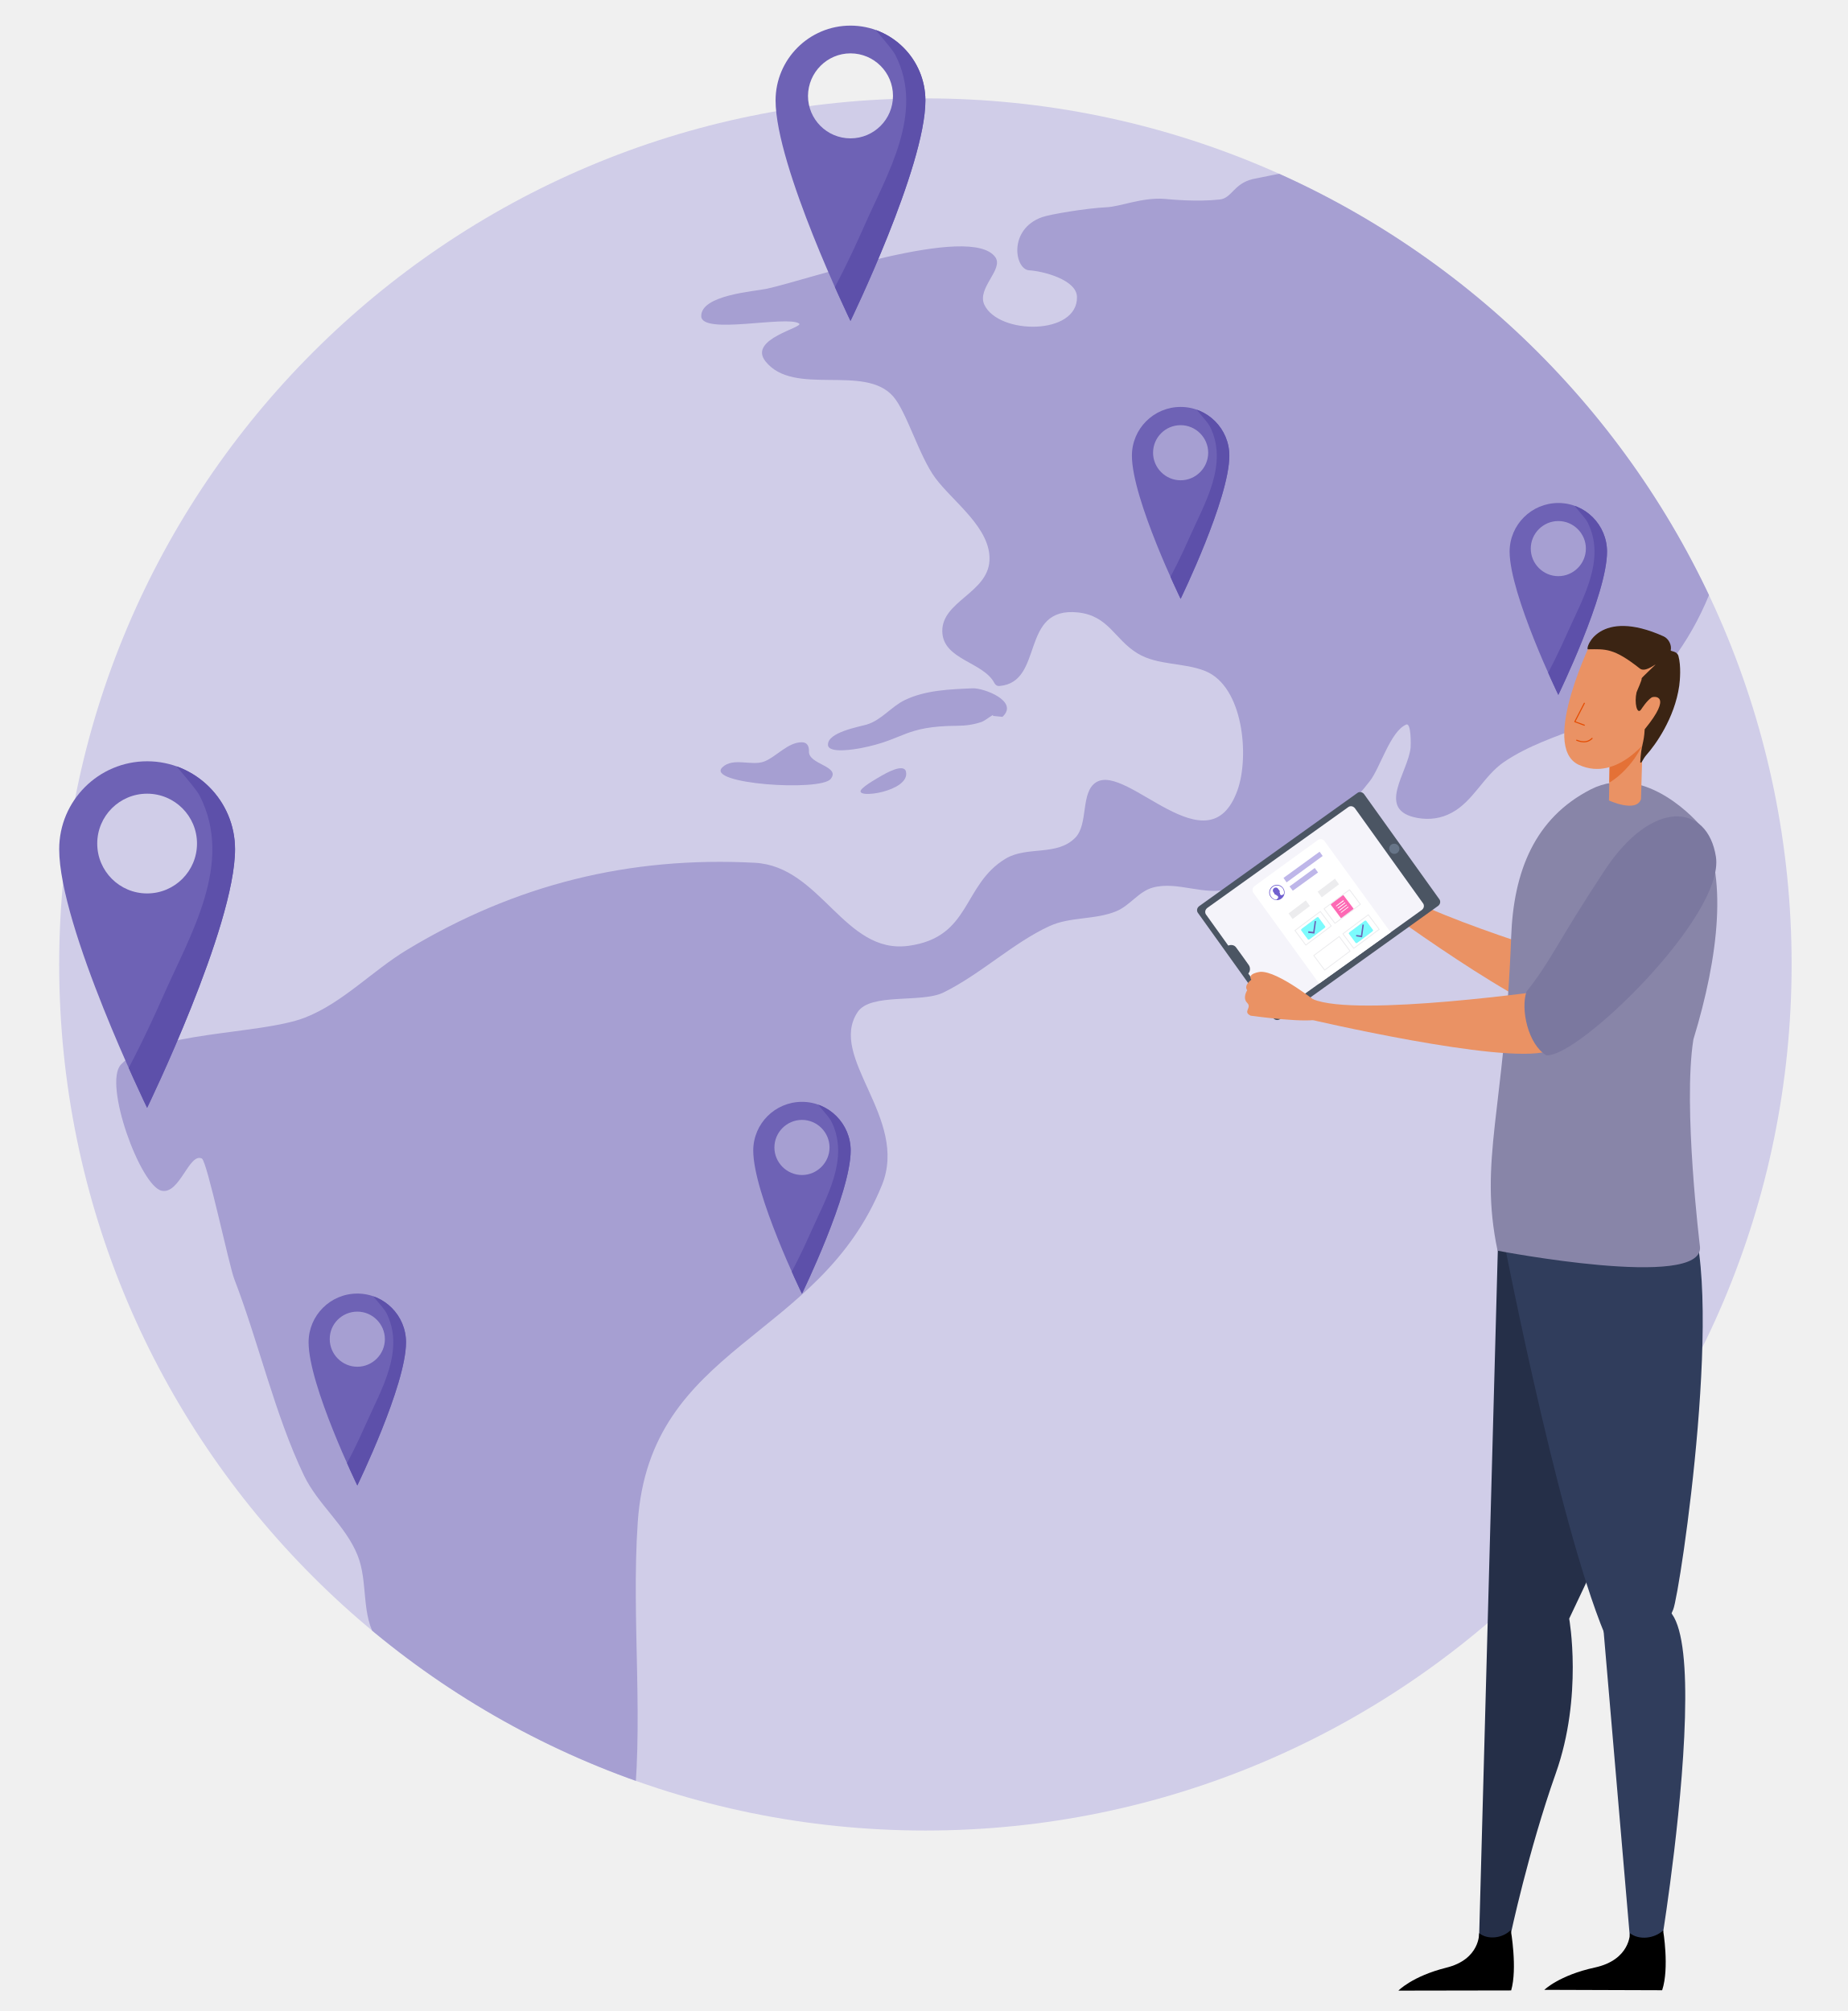
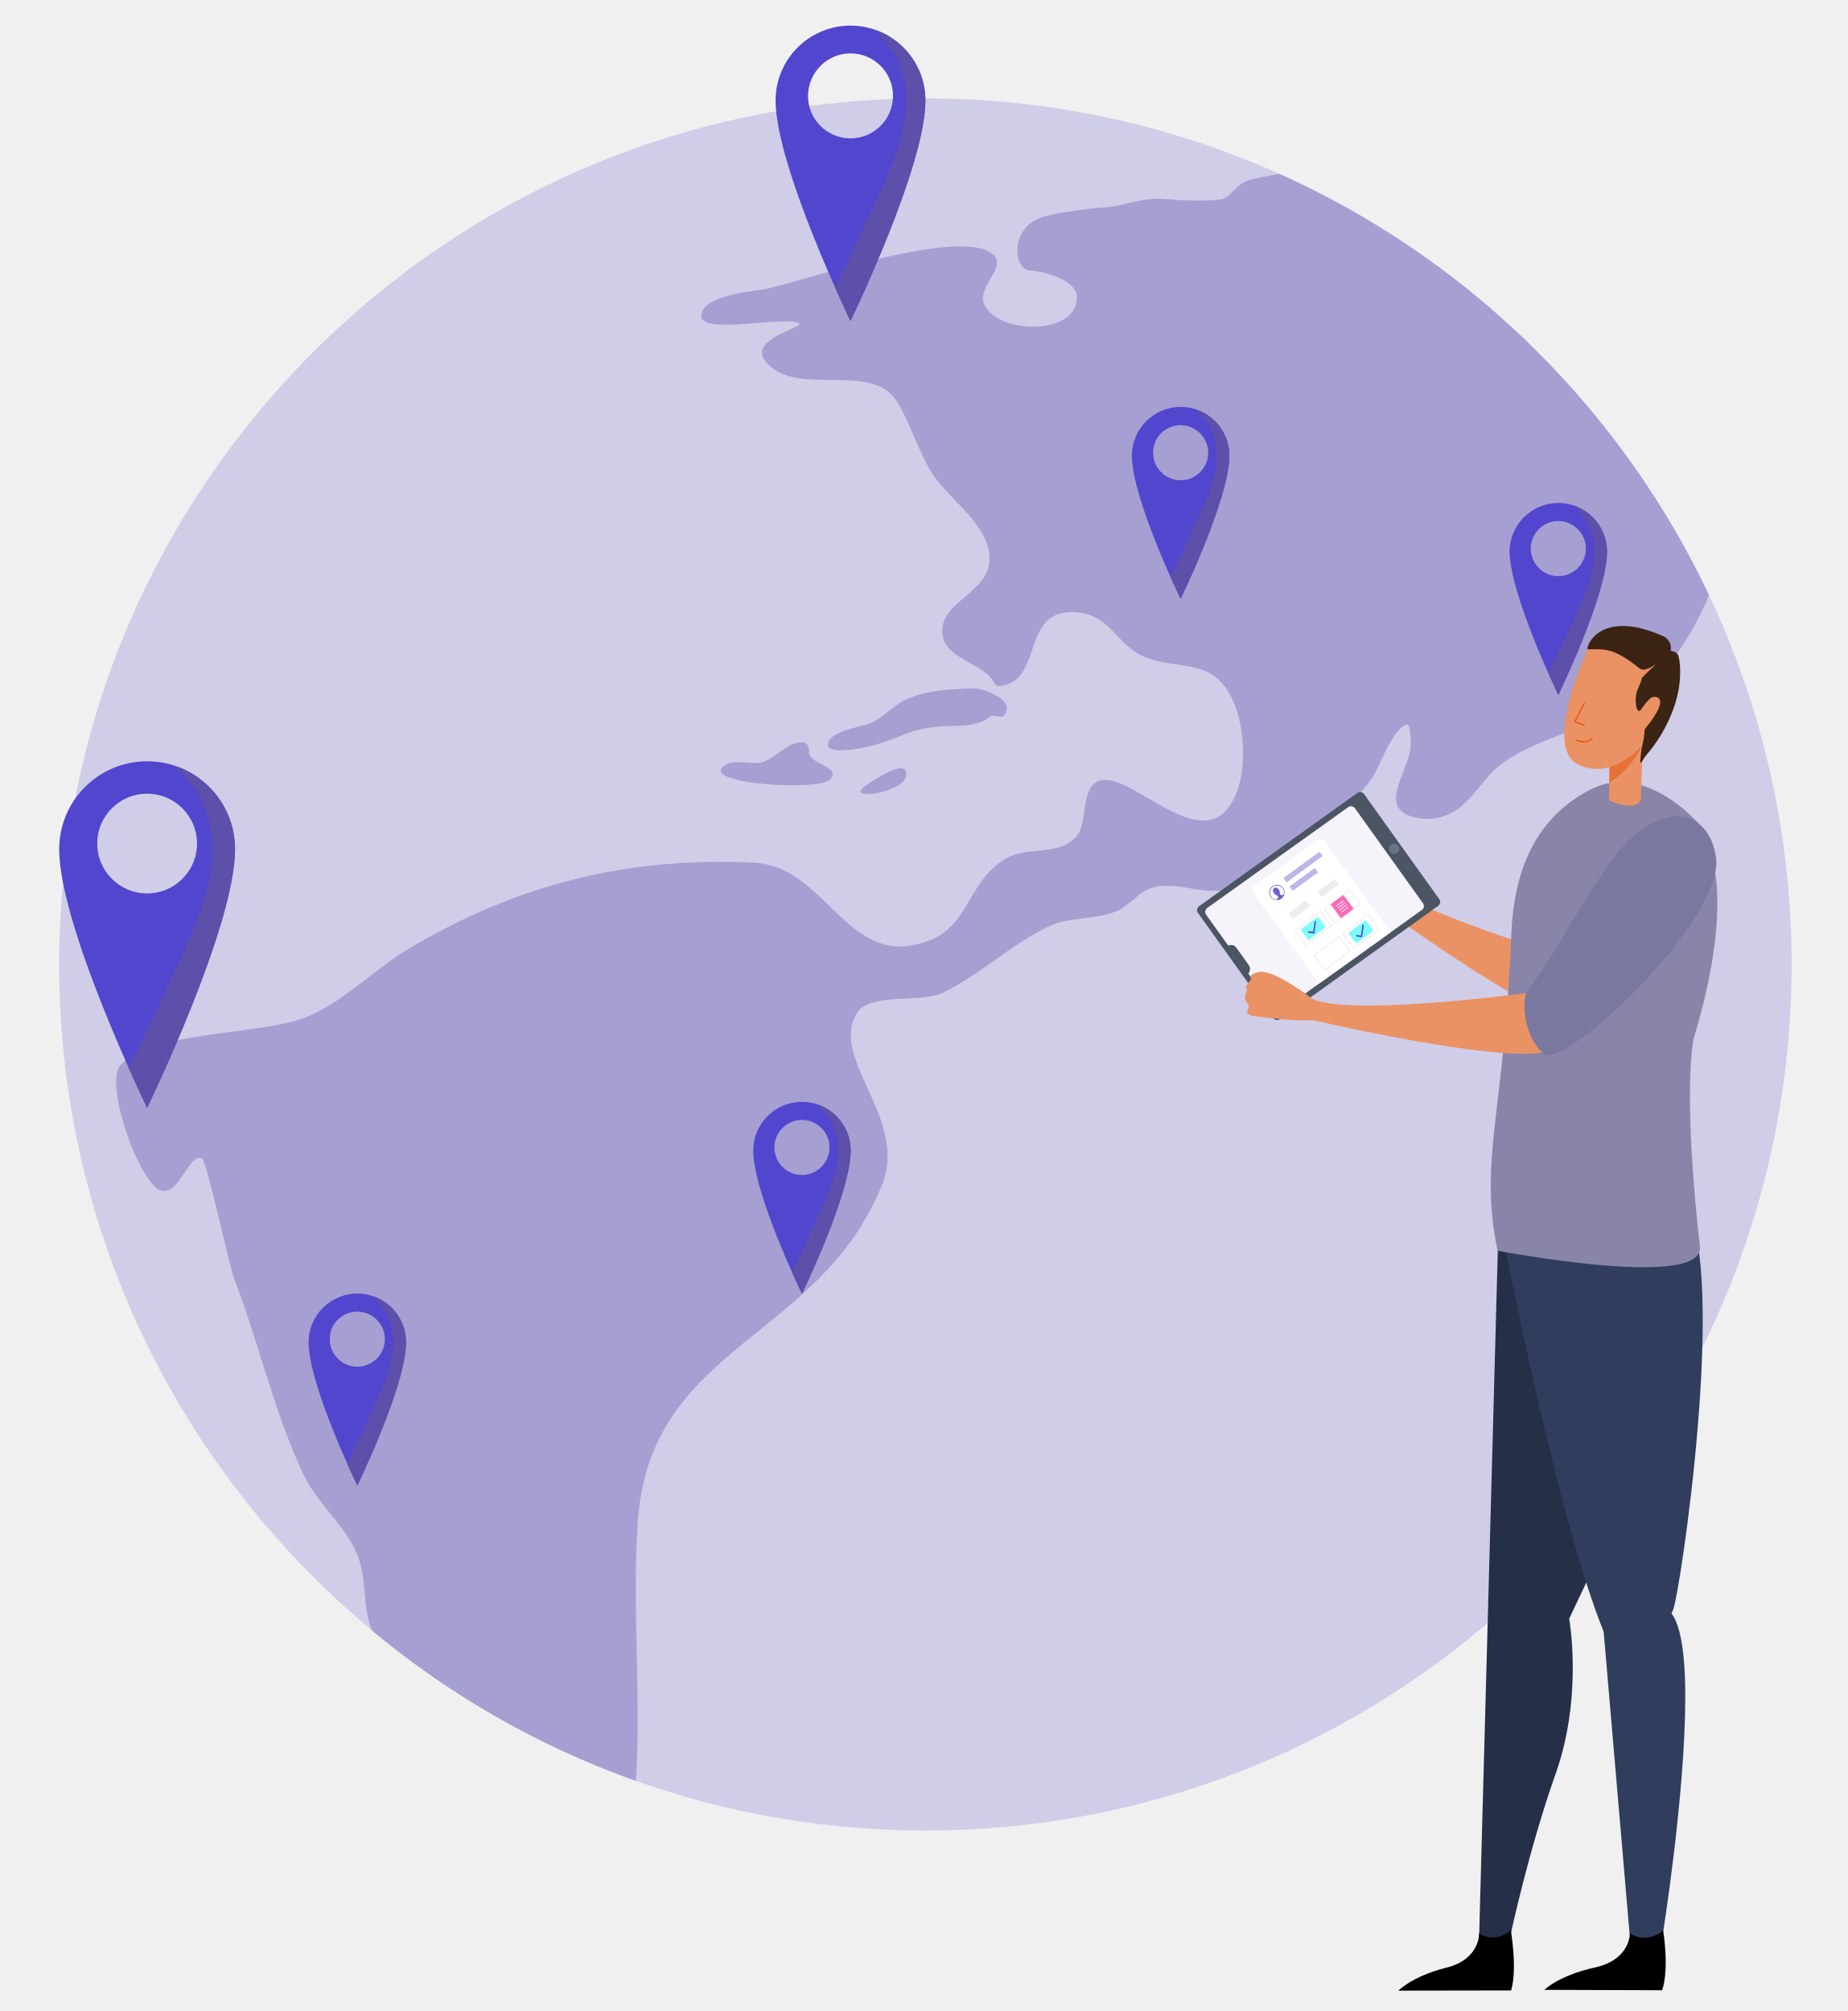
<svg xmlns="http://www.w3.org/2000/svg" xmlns:xlink="http://www.w3.org/1999/xlink" version="1.1" id="Layer_1" x="0px" y="0px" viewBox="0 0 951.9 1036.3" style="enable-background:new 0 0 951.9 1036.3;" xml:space="preserve">
  <style type="text/css">
	.st0{fill-rule:evenodd;clip-rule:evenodd;fill:#D0CDE8;}
	
		.st1{clip-path:url(#SVGID_00000163064155285624601660000011270464687863165335_);fill-rule:evenodd;clip-rule:evenodd;fill:#A69FD2;}
- 	.st2{fill-rule:evenodd;clip-rule:evenodd;fill:#6E62B5;}
+ 	.st2{fill-rule:evenodd;clip-rule:evenodd;fill:#5246ce;}
	
		.st3{clip-path:url(#SVGID_00000098909714810242741790000008496718047867235728_);fill-rule:evenodd;clip-rule:evenodd;fill:#5D50AA;}
	
		.st4{clip-path:url(#SVGID_00000101082950910296020050000009145586637041635991_);fill-rule:evenodd;clip-rule:evenodd;fill:#5D50AA;}
	
		.st5{clip-path:url(#SVGID_00000115509016904865164830000011487366291205169575_);fill-rule:evenodd;clip-rule:evenodd;fill:#5D50AA;}
	
		.st6{clip-path:url(#SVGID_00000044872196364828745320000011952563454883649983_);fill-rule:evenodd;clip-rule:evenodd;fill:#5D50AA;}
	
		.st7{clip-path:url(#SVGID_00000052789980290279914160000002644869137695877560_);fill-rule:evenodd;clip-rule:evenodd;fill:#5D50AA;}
	
		.st8{clip-path:url(#SVGID_00000046339783004284555730000007967820974152673186_);fill-rule:evenodd;clip-rule:evenodd;fill:#5D50AA;}
	.st9{fill-rule:evenodd;clip-rule:evenodd;fill:#EA9264;}
	.st10{fill-rule:evenodd;clip-rule:evenodd;fill:#6F6B96;}
	.st11{fill-rule:evenodd;clip-rule:evenodd;fill:#4B5563;}
	.st12{fill-rule:evenodd;clip-rule:evenodd;fill:#F5F4FA;}
	
		.st13{clip-path:url(#SVGID_00000062159562284617589230000014698702731842735000_);fill-rule:evenodd;clip-rule:evenodd;fill:#FFFFFF;}
	
		.st14{clip-path:url(#SVGID_00000062159562284617589230000014698702731842735000_);fill-rule:evenodd;clip-rule:evenodd;fill:#ECECEE;}
	
		.st15{clip-path:url(#SVGID_00000062159562284617589230000014698702731842735000_);fill:none;stroke:#ECECEE;stroke-width:0.46;stroke-linecap:round;stroke-linejoin:round;stroke-miterlimit:10;}
	
		.st16{clip-path:url(#SVGID_00000062159562284617589230000014698702731842735000_);fill-rule:evenodd;clip-rule:evenodd;fill:#7CFBFD;}
	
		.st17{clip-path:url(#SVGID_00000062159562284617589230000014698702731842735000_);fill-rule:evenodd;clip-rule:evenodd;fill:#FD69B4;}
	
- 		.st18{clip-path:url(#SVGID_00000062159562284617589230000014698702731842735000_);fill-rule:evenodd;clip-rule:evenodd;fill:#6E62B5;}
+ 		.st18{clip-path:url(#SVGID_00000062159562284617589230000014698702731842735000_);fill-rule:evenodd;clip-rule:evenodd;fill:#5246ce;}
	
		.st19{clip-path:url(#SVGID_00000062159562284617589230000014698702731842735000_);fill-rule:evenodd;clip-rule:evenodd;fill:#705FCF;}
	
		.st20{clip-path:url(#SVGID_00000062159562284617589230000014698702731842735000_);fill-rule:evenodd;clip-rule:evenodd;fill:#BEB6E9;}
	.st21{fill-rule:evenodd;clip-rule:evenodd;fill:#677588;}
	.st22{fill-rule:evenodd;clip-rule:evenodd;fill:#252F48;}
	.st23{fill-rule:evenodd;clip-rule:evenodd;fill:#303D5C;}
	.st24{fill-rule:evenodd;clip-rule:evenodd;}
	.st25{fill-rule:evenodd;clip-rule:evenodd;fill:#8885A8;}
	
		.st26{clip-path:url(#SVGID_00000126325282100012718030000009458442969889330317_);fill-rule:evenodd;clip-rule:evenodd;fill:#E47136;}
	
		.st27{clip-path:url(#SVGID_00000142136670921925631880000016469109102357687959_);fill:none;stroke:#E54C02;stroke-width:0.552;stroke-linecap:round;stroke-linejoin:round;stroke-miterlimit:10;}
	.st28{fill-rule:evenodd;clip-rule:evenodd;fill:#3B2413;}
	.st29{fill-rule:evenodd;clip-rule:evenodd;fill:#7B789F;}
</style>
  <g>
    <path class="st0" d="M476.8,50.7c-246.3,0-446.3,200-446.3,446.3s200,446.3,446.3,446.3s446.3-200,446.3-446.3   S723.1,50.7,476.8,50.7L476.8,50.7z" />
    <g>
      <defs>
        <path id="SVGID_1_" d="M476.8,50.7c-246.3,0-446.3,200-446.3,446.3s200,446.3,446.3,446.3s446.3-200,446.3-446.3     S723.1,50.7,476.8,50.7L476.8,50.7z" />
      </defs>
      <clipPath id="SVGID_00000106137828330119744810000013063955362882537896_">
        <use xlink:href="#SVGID_1_" style="overflow:visible;" />
      </clipPath>
      <path style="clip-path:url(#SVGID_00000106137828330119744810000013063955362882537896_);fill-rule:evenodd;clip-rule:evenodd;fill:#A69FD2;" d="    M628.5,102.8c-11.8,1.3-25.1,0-28.4-0.3c-11.7-0.9-22.8,4-30,4.3c-10.4,0.5-28.9,3.6-33.2,5.1c-17.6,6.3-14.1,27-6.6,27.4    c7,0.4,24.4,4.8,24.6,13.7c0.4,19.9-40.3,19.6-47.7,4.1c-4.1-8.6,10.1-18.3,5.6-24.6c-12.6-17.5-96.2,11.6-117.7,16.3    c-6.6,1.4-33.9,3.2-33.8,14.1c0.1,9.9,43.9-0.5,50.4,3.8c2.9,2-26.5,7.9-17.3,19.5c14.6,18.4,51.2,1.1,65.9,18.2    c6.9,8,13.3,30.7,21.6,41.9c9,12.2,28.9,25.9,27.9,42.7c-1,16.6-24.6,20.9-24.3,36.4c0.3,14.6,21,15.6,26.8,26.5    c0.5,0.9,1.1,1.5,2.1,1.6c0.2,0,0.4,0,0.6,0c23.3-2,10.1-41.1,40.4-37.9c15.9,1.7,18.8,13.9,30.7,21.1c10.4,6.3,23.7,4.6,34.9,9.1    c19.7,8,22.8,44.1,16.6,61.4c-14.9,41.5-56.8-14-72.8-4.1c-8.2,5.1-3.9,21.4-10.7,28.5c-9.5,9.8-24.9,4.2-36,10.9    c-22.4,13.5-17.6,40.5-50,44.9c-33.1,4.5-45.1-41-79.2-42.8c-64.8-3.4-123.4,11.2-179.1,44.8c-17.8,10.7-33.2,27.4-52.7,35    c-23.3,9-78.8,6.9-94.8,24.2c-9.2,9.9,10.1,62.7,21,65c9.3,2,14.1-19.7,20.7-16.6c2.7,1.3,14,55.1,16.7,62.1    c12.6,32.7,20.9,69.9,35.9,101.2c7.2,15,21.4,25.7,27.6,41.1c5.7,14,1.5,31,10.2,43.8c15.7,23,63.7,38.3,81.6,62.4    c5.6,7.5-1.5,17.6,0.5,25.9c1.8,7.8,13.1,9.4,15.8,17.7c1.8,5.5-2.2,21.7,4.2,24.3c14.7,6,27.8-26.8,29.1-36.3    c6.6-50.2-0.5-104,3-154.9c6.3-91.5,93.3-93.3,125.8-173.6c14-34.5-28.1-65.8-12.5-89.2c6.7-10,32.8-4.5,44.1-10    c19.2-9.4,36.2-25.8,54.8-34.3c10.7-4.9,23.6-3.1,34.5-7.7c6.9-2.9,11.4-10.1,18.6-12.1c13-3.6,26.5,4.6,40.4,0.5    c24.5-7.2,55.9-35.2,71.5-55.4c5.3-6.8,10.6-25.7,18.7-29.1c2.7-1.2,2.4,10.8,2.3,11.8c-1.3,13-18.2,32.3,3.5,36.3    c6.2,1.1,12.2,0.3,17.7-2.7c11.1-5.9,16.5-19.1,27-26.2c24.9-16.8,54.9-17.6,76.8-40.8c71.8-76.2,48.6-228-48.4-272.7    c-24.5-11.3-111.2,3.5-158,13.2C635.6,94.7,634.7,102.1,628.5,102.8L628.5,102.8z" />
      <path style="clip-path:url(#SVGID_00000106137828330119744810000013063955362882537896_);fill-rule:evenodd;clip-rule:evenodd;fill:#A69FD2;" d="    M511.5,368.9c1.3-1.8-3.7,2.4-5.7,3.1c-4,1.4-8.3,2-12.5,2c-27.9,0.2-26.9,7.1-49.7,11.5c-2.6,0.5-16.9,3.1-17-1.7    c-0.2-6.4,15.7-9.2,19.9-10.4c7.7-2.3,12.7-9.3,19.8-12.7c10.7-5.1,23.2-5.5,34.8-6c5.5-0.3,24.2,6.6,15.4,14.7" />
      <path style="clip-path:url(#SVGID_00000106137828330119744810000013063955362882537896_);fill-rule:evenodd;clip-rule:evenodd;fill:#A69FD2;" d="    M372.2,395.4c-9,8.6,50.5,12.6,55.8,6c5.3-6.6-11.4-7.4-11.2-14.1c0.1-2.5-0.7-4.8-3.7-4.8c-7.2,0-13,7.4-19.3,9.9    C387.3,394.9,377.7,390.1,372.2,395.4L372.2,395.4z" />
      <path style="clip-path:url(#SVGID_00000106137828330119744810000013063955362882537896_);fill-rule:evenodd;clip-rule:evenodd;fill:#A69FD2;" d="    M443.7,407c1.8-2.4,8.9-6.3,10.4-7.2c1.9-1.1,11.7-6.8,12.7-2.1C469,407.9,440,412,443.7,407" />
    </g>
    <path class="st2" d="M75.8,570.9c0,0,45.3-93.3,45.3-133.3c0-25-20.3-45.3-45.3-45.3s-45.3,20.3-45.3,45.3   C30.5,477.5,75.8,570.9,75.8,570.9L75.8,570.9z M75.8,409c14.2,0,25.7,11.5,25.7,25.7c0,14.2-11.5,25.7-25.7,25.7   c-14.2,0-25.7-11.5-25.7-25.7C50.1,420.5,61.6,409,75.8,409L75.8,409z" />
    <g>
      <defs>
        <path id="SVGID_00000166662942007183681200000014697694354315984033_" d="M75.8,570.9c0,0,45.3-93.3,45.3-133.3     c0-25-20.3-45.3-45.3-45.3s-45.3,20.3-45.3,45.3C30.5,477.5,75.8,570.9,75.8,570.9L75.8,570.9z M75.8,409     c14.2,0,25.7,11.5,25.7,25.7c0,14.2-11.5,25.7-25.7,25.7c-14.2,0-25.7-11.5-25.7-25.7C50.1,420.5,61.6,409,75.8,409L75.8,409z" />
      </defs>
      <clipPath id="SVGID_00000143602610889584562040000006476403581662177973_">
        <use xlink:href="#SVGID_00000166662942007183681200000014697694354315984033_" style="overflow:visible;" />
      </clipPath>
      <path style="clip-path:url(#SVGID_00000143602610889584562040000006476403581662177973_);fill-rule:evenodd;clip-rule:evenodd;fill:#5D50AA;" d="    M84.6,386c0.6,3.2,15.6,18.9,18.2,23.9c18,35-4.9,71.9-19,104c-7.4,16.8-15.5,33.3-24.5,49.4c-1.4,2.5-17.6,26.1-11.6,26.2    c15.2,0.4,31.5-11.4,39.9-22.9c35-47.2,76.1-223.8-35.3-198.1" />
    </g>
    <path class="st2" d="M802.9,358.1c0,0,25.1-51.6,25.1-73.8c0-13.8-11.2-25.1-25.1-25.1c-13.8,0-25.1,11.2-25.1,25.1   C777.9,306.4,802.9,358.1,802.9,358.1L802.9,358.1z M802.9,268.5c7.8,0,14.2,6.4,14.2,14.2c0,7.8-6.4,14.2-14.2,14.2   c-7.8,0-14.2-6.4-14.2-14.2C788.7,274.9,795.1,268.5,802.9,268.5L802.9,268.5z" />
    <g>
      <defs>
        <path id="SVGID_00000121995953728891284390000013307355432034918074_" d="M802.9,358.1c0,0,25.1-51.6,25.1-73.8     c0-13.8-11.2-25.1-25.1-25.1c-13.8,0-25.1,11.2-25.1,25.1C777.9,306.4,802.9,358.1,802.9,358.1L802.9,358.1z M802.9,268.5     c7.8,0,14.2,6.4,14.2,14.2c0,7.8-6.4,14.2-14.2,14.2c-7.8,0-14.2-6.4-14.2-14.2C788.7,274.9,795.1,268.5,802.9,268.5L802.9,268.5     z" />
      </defs>
      <clipPath id="SVGID_00000037653023789615836970000010378913906321879455_">
        <use xlink:href="#SVGID_00000121995953728891284390000013307355432034918074_" style="overflow:visible;" />
      </clipPath>
      <path style="clip-path:url(#SVGID_00000037653023789615836970000010378913906321879455_);fill-rule:evenodd;clip-rule:evenodd;fill:#5D50AA;" d="    M807.8,255.8c0.3,1.8,8.6,10.4,10.1,13.2c9.9,19.4-2.7,39.8-10.5,57.5c-4.1,9.3-8.6,18.4-13.6,27.3c-0.8,1.4-9.7,14.4-6.4,14.5    c8.4,0.2,17.4-6.3,22.1-12.7c19.3-26.1,42.1-123.8-19.5-109.6" />
    </g>
    <path class="st2" d="M438.2,165.4c0,0,38.6-79.5,38.6-113.6c0-21.3-17.3-38.6-38.6-38.6c-21.3,0-38.6,17.3-38.6,38.6   C399.7,85.8,438.2,165.4,438.2,165.4L438.2,165.4z M438.2,27.5c12.1,0,21.9,9.8,21.9,21.9c0,12.1-9.8,21.9-21.9,21.9   c-12.1,0-21.9-9.8-21.9-21.9C416.4,37.3,426.2,27.5,438.2,27.5L438.2,27.5z" />
    <g>
      <defs>
        <path id="SVGID_00000119823710338113895640000002883910133181616796_" d="M438.2,165.4c0,0,38.6-79.5,38.6-113.6     c0-21.3-17.3-38.6-38.6-38.6c-21.3,0-38.6,17.3-38.6,38.6C399.7,85.8,438.2,165.4,438.2,165.4L438.2,165.4z M438.2,27.5     c12.1,0,21.9,9.8,21.9,21.9c0,12.1-9.8,21.9-21.9,21.9c-12.1,0-21.9-9.8-21.9-21.9C416.4,37.3,426.2,27.5,438.2,27.5L438.2,27.5z     " />
      </defs>
      <clipPath id="SVGID_00000145018876701595659710000013735699316693190057_">
        <use xlink:href="#SVGID_00000119823710338113895640000002883910133181616796_" style="overflow:visible;" />
      </clipPath>
      <path style="clip-path:url(#SVGID_00000145018876701595659710000013735699316693190057_);fill-rule:evenodd;clip-rule:evenodd;fill:#5D50AA;" d="    M445.8,7.9c0.5,2.7,13.3,16.1,15.5,20.4c15.3,29.8-4.2,61.3-16.2,88.6c-6.3,14.3-13.2,28.4-20.9,42c-1.2,2.2-15,22.2-9.9,22.3    c12.9,0.4,26.8-9.7,34-19.5C478.1,121.5,513.2-28.8,418.3-7" />
    </g>
    <path class="st2" d="M413.2,666.7c0,0,25.1-51.6,25.1-73.8c0-13.8-11.2-25.1-25.1-25.1c-13.8,0-25.1,11.2-25.1,25.1   C388.1,615,413.2,666.7,413.2,666.7L413.2,666.7z M413.2,577.1c7.8,0,14.2,6.4,14.2,14.2c0,7.8-6.4,14.2-14.2,14.2   c-7.8,0-14.2-6.4-14.2-14.2C399,583.5,405.4,577.1,413.2,577.1L413.2,577.1z" />
    <g>
      <defs>
        <path id="SVGID_00000107570322861335520650000007984747148066618008_" d="M413.2,666.7c0,0,25.1-51.6,25.1-73.8     c0-13.8-11.2-25.1-25.1-25.1c-13.8,0-25.1,11.2-25.1,25.1C388.1,615,413.2,666.7,413.2,666.7L413.2,666.7z M413.2,577.1     c7.8,0,14.2,6.4,14.2,14.2c0,7.8-6.4,14.2-14.2,14.2c-7.8,0-14.2-6.4-14.2-14.2C399,583.5,405.4,577.1,413.2,577.1L413.2,577.1z" />
      </defs>
      <clipPath id="SVGID_00000013160490206958676410000005117090765188822455_">
        <use xlink:href="#SVGID_00000107570322861335520650000007984747148066618008_" style="overflow:visible;" />
      </clipPath>
      <path style="clip-path:url(#SVGID_00000013160490206958676410000005117090765188822455_);fill-rule:evenodd;clip-rule:evenodd;fill:#5D50AA;" d="    M418.1,564.4c0.3,1.8,8.6,10.4,10.1,13.2c9.9,19.4-2.7,39.8-10.5,57.5c-4.1,9.3-8.6,18.4-13.6,27.3c-0.8,1.4-9.7,14.4-6.4,14.5    c8.4,0.2,17.4-6.3,22.1-12.7c19.3-26.1,42.1-123.8-19.5-109.6" />
    </g>
    <path class="st2" d="M184.1,765.5c0,0,25.1-51.6,25.1-73.8c0-13.8-11.2-25.1-25.1-25.1S159,677.9,159,691.7   C159,713.8,184.1,765.5,184.1,765.5L184.1,765.5z M184.1,675.9c7.8,0,14.2,6.4,14.2,14.2c0,7.8-6.4,14.2-14.2,14.2   c-7.8,0-14.2-6.4-14.2-14.2C169.8,682.3,176.2,675.9,184.1,675.9L184.1,675.9z" />
    <g>
      <defs>
        <path id="SVGID_00000034083390246025268410000000908333980499632284_" d="M184.1,765.5c0,0,25.1-51.6,25.1-73.8     c0-13.8-11.2-25.1-25.1-25.1S159,677.9,159,691.7C159,713.8,184.1,765.5,184.1,765.5L184.1,765.5z M184.1,675.9     c7.8,0,14.2,6.4,14.2,14.2c0,7.8-6.4,14.2-14.2,14.2c-7.8,0-14.2-6.4-14.2-14.2C169.8,682.3,176.2,675.9,184.1,675.9L184.1,675.9     z" />
      </defs>
      <clipPath id="SVGID_00000098902706820630188040000008017636640380671408_">
        <use xlink:href="#SVGID_00000034083390246025268410000000908333980499632284_" style="overflow:visible;" />
      </clipPath>
      <path style="clip-path:url(#SVGID_00000098902706820630188040000008017636640380671408_);fill-rule:evenodd;clip-rule:evenodd;fill:#5D50AA;" d="    M188.9,663.2c0.3,1.8,8.6,10.4,10.1,13.2c9.9,19.4-2.7,39.8-10.5,57.5c-4.1,9.3-8.6,18.4-13.6,27.3c-0.8,1.4-9.7,14.4-6.4,14.5    c8.4,0.2,17.4-6.3,22.1-12.7c19.3-26.1,42.1-123.8-19.5-109.6" />
    </g>
    <path class="st2" d="M608.3,308.6c0,0,25.1-51.6,25.1-73.8c0-13.8-11.2-25.1-25.1-25.1c-13.8,0-25.1,11.2-25.1,25.1   C583.2,257,608.3,308.6,608.3,308.6L608.3,308.6z M608.3,219.1c7.8,0,14.2,6.4,14.2,14.2s-6.4,14.2-14.2,14.2   c-7.8,0-14.2-6.4-14.2-14.2S600.4,219.1,608.3,219.1L608.3,219.1z" />
    <g>
      <defs>
        <path id="SVGID_00000055677542114169316010000014052549241851831202_" d="M608.3,308.6c0,0,25.1-51.6,25.1-73.8     c0-13.8-11.2-25.1-25.1-25.1c-13.8,0-25.1,11.2-25.1,25.1C583.2,257,608.3,308.6,608.3,308.6L608.3,308.6z M608.3,219.1     c7.8,0,14.2,6.4,14.2,14.2s-6.4,14.2-14.2,14.2c-7.8,0-14.2-6.4-14.2-14.2S600.4,219.1,608.3,219.1L608.3,219.1z" />
      </defs>
      <clipPath id="SVGID_00000021089812487400607070000015632065510391285179_">
        <use xlink:href="#SVGID_00000055677542114169316010000014052549241851831202_" style="overflow:visible;" />
      </clipPath>
      <path style="clip-path:url(#SVGID_00000021089812487400607070000015632065510391285179_);fill-rule:evenodd;clip-rule:evenodd;fill:#5D50AA;" d="    M613.2,206.4c0.3,1.8,8.6,10.4,10.1,13.2c9.9,19.4-2.7,39.8-10.5,57.5c-4.1,9.3-8.6,18.4-13.6,27.3c-0.8,1.4-9.7,14.4-6.4,14.5    c8.4,0.2,17.4-6.3,22.1-12.7c19.3-26.1,42.1-123.8-19.5-109.6" />
    </g>
    <path class="st9" d="M821.5,497.6c0,0-93.2-26.9-110.5-43.8l-4.7,9.7c0,0,82.2,61,106.3,63C812.6,526.5,833.1,521.1,821.5,497.6   L821.5,497.6z" />
    <path class="st10" d="M792.7,544.9c15.1-1.6,70.7-83.2,60.5-110.2c-9.1-24.3-35.7-21.6-51.2,17.4c-16,40.4-14,32.6-22.8,50.1   C778.2,511,783,541.5,792.7,544.9L792.7,544.9z" />
    <path class="st9" d="M712.9,455.7c0,0-11.2-16.7-19.3-18.3c0,0-6.2-1-5.1,2.4c0,0-4.1,1.5-3,4c0,0-3.2,2.7-1.5,5.5   c1.7,2.8-3.2,3.2,0.1,6c0,0,22.8,10.5,27.5,9L712.9,455.7L712.9,455.7z" />
    <path class="st11" d="M617.8,467c-0.5,0.4-0.9,1-1,1.6c-0.1,0.6,0,1.3,0.4,1.8c6.4,9,32.4,45.2,38.8,54.2c0.4,0.5,1,0.9,1.6,1   c0.6,0.1,1.3,0,1.9-0.4c11.6-8.3,69.9-50.1,81.5-58.4c0.5-0.4,0.9-1,1-1.6c0.1-0.6,0-1.3-0.4-1.8c-6.4-9-32.4-45.2-38.8-54.2   c-0.4-0.5-1-0.9-1.6-1c-0.6-0.1-1.3,0-1.8,0.4C687.7,416.9,629.4,458.7,617.8,467L617.8,467z" />
    <path class="st12" d="M622,467.9c-0.5,0.4-0.9,1-1,1.6c-0.1,0.6,0,1.3,0.4,1.8c6,8.4,29.1,40.6,35.1,49c0.4,0.5,1,0.9,1.6,1   c0.6,0.1,1.3,0,1.9-0.4c10.8-7.7,61.8-44.2,72.6-52c0.5-0.4,0.9-1,1-1.6c0.1-0.6,0-1.3-0.4-1.8c-6-8.4-29.1-40.6-35.1-49   c-0.4-0.5-1-0.9-1.6-1c-0.6-0.1-1.3,0-1.8,0.4C683.7,423.7,632.8,460.2,622,467.9L622,467.9z" />
    <g>
      <defs>
        <path id="SVGID_00000142862822186553553100000015795257763996957595_" d="M622,467.9c-0.5,0.4-0.9,1-1,1.6     c-0.1,0.6,0,1.3,0.4,1.8c6,8.4,29.1,40.6,35.1,49c0.4,0.5,1,0.9,1.6,1c0.6,0.1,1.3,0,1.9-0.4c10.8-7.7,61.8-44.2,72.6-52     c0.5-0.4,0.9-1,1-1.6c0.1-0.6,0-1.3-0.4-1.8c-6-8.4-29.1-40.6-35.1-49c-0.4-0.5-1-0.9-1.6-1c-0.6-0.1-1.3,0-1.8,0.4     C683.7,423.7,632.8,460.2,622,467.9L622,467.9z" />
      </defs>
      <clipPath id="SVGID_00000154419342417387441010000006365430766343626387_">
        <use xlink:href="#SVGID_00000142862822186553553100000015795257763996957595_" style="overflow:visible;" />
      </clipPath>
      <path style="clip-path:url(#SVGID_00000154419342417387441010000006365430766343626387_);fill-rule:evenodd;clip-rule:evenodd;fill:#FFFFFF;" d="    M682.5,433.5c-0.8-1.1-2.4-1.4-3.5-0.6c-6.4,4.6-26.2,19-32.6,23.7c-1.1,0.8-1.4,2.4-0.6,3.5c6.3,8.7,31.3,43.2,37.6,51.9    c0.8,1.1,2.4,1.4,3.5,0.6c6.4-4.6,26.2-19,32.6-23.7c1.1-0.8,1.4-2.4,0.6-3.5C713.8,476.7,688.8,442.2,682.5,433.5L682.5,433.5z" />
      <polygon style="clip-path:url(#SVGID_00000154419342417387441010000006365430766343626387_);fill-rule:evenodd;clip-rule:evenodd;fill:#ECECEE;" points="    687.8,452.8 678.9,459.5 681,462.4 689.9,455.7 687.8,452.8   " />
      <polygon style="clip-path:url(#SVGID_00000154419342417387441010000006365430766343626387_);fill-rule:evenodd;clip-rule:evenodd;fill:#ECECEE;" points="    672.8,464 663.9,470.7 666,473.6 674.9,466.9 672.8,464   " />
      <polygon style="clip-path:url(#SVGID_00000154419342417387441010000006365430766343626387_);fill:none;stroke:#ECECEE;stroke-width:0.46;stroke-linecap:round;stroke-linejoin:round;stroke-miterlimit:10;" points="    680.3,469.7 667.2,479.5 672.8,487 685.9,477.2 680.3,469.7   " />
      <path style="clip-path:url(#SVGID_00000154419342417387441010000006365430766343626387_);fill-rule:evenodd;clip-rule:evenodd;fill:#7CFBFD;" d="    M670.4,479.4c-0.1-0.1-0.1-0.2,0-0.4c0.1-0.1,0.2-0.3,0.3-0.4c1.6-1.2,6.1-4.6,7.7-5.8c0.2-0.1,0.3-0.2,0.5-0.2    c0.2,0,0.3,0,0.4,0.1c0.7,1,2.8,3.7,3.5,4.7c0.1,0.1,0.1,0.2,0,0.4c-0.1,0.1-0.2,0.3-0.3,0.4c-1.6,1.2-6.1,4.6-7.7,5.8    c-0.2,0.1-0.3,0.2-0.5,0.2c-0.2,0-0.3,0-0.4-0.1C673.1,483.1,671.1,480.4,670.4,479.4L670.4,479.4z" />
      <path style="clip-path:url(#SVGID_00000154419342417387441010000006365430766343626387_);fill-rule:evenodd;clip-rule:evenodd;fill:#7CFBFD;" d="    M695,481.2c-0.1-0.1-0.1-0.2,0-0.4c0.1-0.2,0.2-0.3,0.3-0.4c1.6-1.2,6.1-4.6,7.7-5.8c0.2-0.1,0.3-0.2,0.5-0.2c0.2,0,0.3,0,0.4,0.1    c0.7,1,2.8,3.7,3.5,4.7c0.1,0.1,0.1,0.2,0,0.4c-0.1,0.1-0.2,0.3-0.3,0.4c-1.6,1.2-6.1,4.6-7.7,5.8c-0.2,0.1-0.3,0.2-0.5,0.2    c-0.2,0-0.3,0-0.4-0.1C697.8,484.9,695.7,482.2,695,481.2L695,481.2z" />
      <path style="clip-path:url(#SVGID_00000154419342417387441010000006365430766343626387_);fill-rule:evenodd;clip-rule:evenodd;fill:#FD69B4;" d="    M685.8,466.4c-0.1-0.1-0.1-0.3-0.1-0.4c0-0.2,0.1-0.3,0.2-0.4c1.2-0.9,4.5-3.4,5.7-4.2c0.1-0.1,0.3-0.1,0.4-0.1    c0.2,0,0.3,0.1,0.4,0.3c1,1.4,3.9,5.1,4.9,6.5c0.1,0.1,0.1,0.3,0.1,0.4c0,0.2-0.1,0.3-0.2,0.4c-1.2,0.9-4.5,3.4-5.7,4.2    c-0.1,0.1-0.3,0.1-0.4,0.1c-0.2,0-0.3-0.1-0.4-0.3C689.7,471.5,686.9,467.7,685.8,466.4L685.8,466.4z" />
      <polygon style="clip-path:url(#SVGID_00000154419342417387441010000006365430766343626387_);fill-rule:evenodd;clip-rule:evenodd;fill:#FFFFFF;" points="    692.1,463.9 688.3,466.8 688.5,467.1 692.4,464.3 692.1,463.9   " />
      <polygon style="clip-path:url(#SVGID_00000154419342417387441010000006365430766343626387_);fill-rule:evenodd;clip-rule:evenodd;fill:#FFFFFF;" points="    692.9,465 689.1,467.9 689.4,468.2 693.2,465.3 692.9,465   " />
      <polygon style="clip-path:url(#SVGID_00000154419342417387441010000006365430766343626387_);fill-rule:evenodd;clip-rule:evenodd;fill:#FFFFFF;" points="    693.8,466.1 689.9,469 690.2,469.3 694,466.4 693.8,466.1   " />
      <polygon style="clip-path:url(#SVGID_00000154419342417387441010000006365430766343626387_);fill-rule:evenodd;clip-rule:evenodd;fill:#FFFFFF;" points="    694.6,467.2 690.8,470.1 691,470.4 694.8,467.5 694.6,467.2   " />
-       <polygon style="clip-path:url(#SVGID_00000154419342417387441010000006365430766343626387_);fill-rule:evenodd;clip-rule:evenodd;fill:#6E62B5;" points="    676.6,480.2 674.1,479.9 674,480.7 676.5,481 676.5,481 677.2,481.1 678.1,474.7 677.4,474.6 676.6,480.2   " />
-       <polygon style="clip-path:url(#SVGID_00000154419342417387441010000006365430766343626387_);fill-rule:evenodd;clip-rule:evenodd;fill:#6E62B5;" points="    701.2,482.1 698.8,481.8 698.7,482.5 701.1,482.9 701.1,482.9 701.8,483 702.7,476.5 702,476.4 701.2,482.1   " />
+       <polygon style="clip-path:url(#SVGID_00000154419342417387441010000006365430766343626387_);fill-rule:evenodd;clip-rule:evenodd;fill:#5246ce;" points="    676.6,480.2 674.1,479.9 674,480.7 676.5,481 676.5,481 677.2,481.1 678.1,474.7 677.4,474.6 676.6,480.2   " />
+       <polygon style="clip-path:url(#SVGID_00000154419342417387441010000006365430766343626387_);fill-rule:evenodd;clip-rule:evenodd;fill:#5246ce;" points="    701.2,482.1 698.8,481.8 698.7,482.5 701.1,482.9 701.1,482.9 701.8,483 702.7,476.5 702,476.4 701.2,482.1   " />
      <path style="clip-path:url(#SVGID_00000154419342417387441010000006365430766343626387_);fill:none;stroke:#ECECEE;stroke-width:0.46;stroke-linecap:round;stroke-linejoin:round;stroke-miterlimit:10;" d="    M695.3,458.5l-13.1,9.8l5.6,7.5l13.1-9.8L695.3,458.5L695.3,458.5z M690,482.6l-13.1,9.8l5.6,7.5l13.1-9.8L690,482.6L690,482.6z     M705,471.4l-13.1,9.8l5.6,7.5l13.1-9.8L705,471.4L705,471.4z" />
      <path style="clip-path:url(#SVGID_00000154419342417387441010000006365430766343626387_);fill-rule:evenodd;clip-rule:evenodd;fill:#705FCF;" d="    M655.6,456.7c-1.8,1.3-2.2,3.8-0.9,5.5c1.3,1.8,3.8,2.2,5.5,0.9c1.8-1.3,2.2-3.8,0.9-5.5C659.8,455.8,657.4,455.4,655.6,456.7    L655.6,456.7z M661.5,460.7c0.2-1,0-2-0.6-2.9c-1.2-1.6-3.5-2-5.1-0.8c-1.6,1.2-2,3.4-0.8,5.1c0.6,0.9,1.6,1.4,2.6,1.5    c0.3-0.3,0.9-0.5,1-1.3c0-0.2-0.3-0.6-0.4-0.7c-0.2,0-0.5-0.1-0.8-0.6c-0.1,0.1-0.3,0.1-0.3,0.1c-0.3-0.2-0.6-0.4-0.6-0.9    c-1-0.9-0.8-1.9-0.1-2.5c0.8-0.6,1.9-0.4,2.4,0.8c0.4,0.1,0.5,0.5,0.6,0.9c0,0.1,0,0.2-0.2,0.3c0.3,0.5,0.4,0.8,0.3,1    c0,0.1,0.3,0.5,0.5,0.6C660.7,461.4,661.1,460.9,661.5,460.7L661.5,460.7z" />
      <polygon style="clip-path:url(#SVGID_00000154419342417387441010000006365430766343626387_);fill-rule:evenodd;clip-rule:evenodd;fill:#BEB6E9;" points="    681.5,441.1 679.9,438.9 661.3,452.4 662.9,454.7 681.5,441.1   " />
      <polygon style="clip-path:url(#SVGID_00000154419342417387441010000006365430766343626387_);fill-rule:evenodd;clip-rule:evenodd;fill:#BEB6E9;" points="    679.1,449.6 677.4,447.3 664.4,456.8 666.1,459 679.1,449.6   " />
    </g>
    <path class="st21" d="M715.8,437.7c0.2,1.4,1.5,2.5,2.9,2.3c1.4-0.2,2.5-1.5,2.3-2.9c-0.2-1.4-1.5-2.5-2.9-2.3   C716.6,434.9,715.6,436.2,715.8,437.7L715.8,437.7z" />
    <path class="st11" d="M642.7,502l-10.4-14.4h0c0.7-0.5,1.6-0.7,2.5-0.6c0.9,0.1,1.7,0.6,2.2,1.4c1.9,2.6,4.6,6.3,6.4,8.9   c0.5,0.7,0.7,1.6,0.6,2.5C643.9,500.7,643.5,501.5,642.7,502L642.7,502L642.7,502z" />
    <path class="st22" d="M869,617.5c0,0,15.3,47.4-0.4,85.5c-15.8,38.1-60.1,131.1-60.1,131.1s7.2,39.9-6.9,79.7   c-14.1,39.8-23.4,83.7-23.4,83.7c-5.3,2.7-10.7,2.8-16.1,0.5l10.1-371.2L869,617.5L869,617.5z" />
    <path class="st23" d="M868.5,620.7l-96.1,6.3c0,0,29.3,154.9,54.6,215.6c0,0,23.7,15.4,35.1-13.2   C865.6,820.9,890.1,657.6,868.5,620.7L868.5,620.7z" />
    <path class="st23" d="M825.8,835.5l13.9,162c6.2,7.9,11.1,8.6,17.2-1.9c0,0,11.3-70.6,11.4-120.1c0.1-22.9-2.3-41.3-9.2-46.2   L825.8,835.5L825.8,835.5z" />
    <path class="st24" d="M778.4,994.6c0,0,3.5,19.7,0.2,31.1l-58.1,0.1c0,0,7.1-7.4,24.6-11.8c17.6-4.3,17-17.8,17-17.8   C766.7,999.8,774.2,998.8,778.4,994.6L778.4,994.6z" />
    <path class="st24" d="M856.9,994.8c0,0,3.3,19.3-0.5,30.8l-60.7-0.2c0,0,7.6-7.5,26-11.5c18.4-4,18.1-17.7,18.1-17.7   C844.5,999.9,852.4,999,856.9,994.8L856.9,994.8z" />
    <path class="st25" d="M875.8,425.1c0,0-27.5-32.9-56.2-18.3c-28.7,14.7-39.8,42-41,76.1c-3.3,89.1-16.8,114.9-7,161.6   c0,0,105.9,20.4,104.3-1.9c0,0-8.9-72.5-3.4-107C885.5,493.1,890.6,450.3,875.8,425.1L875.8,425.1z" />
    <path class="st9" d="M829.4,389.6l-0.4,22.9c0,0,14.1,6.5,16.5-0.7l1.1-38.5L829.4,389.6L829.4,389.6z" />
    <g>
      <defs>
        <path id="SVGID_00000087384845685678898000000010263883339976514187_" d="M829.4,389.6l-0.4,22.9c0,0,14.1,6.5,16.5-0.7l1.1-38.5     L829.4,389.6L829.4,389.6z" />
      </defs>
      <clipPath id="SVGID_00000107588650481956633560000002118683055825651116_">
        <use xlink:href="#SVGID_00000087384845685678898000000010263883339976514187_" style="overflow:visible;" />
      </clipPath>
      <path style="clip-path:url(#SVGID_00000107588650481956633560000002118683055825651116_);fill-rule:evenodd;clip-rule:evenodd;fill:#E47136;" d="    M846.7,382.2c-0.1-0.3-0.1,0.7-0.2,1c-0.3,0.7-0.6,1.4-0.9,2c-1,1.9-2.2,3.8-3.4,5.6c-3.7,5.2-8.8,10.4-14.5,13.3    c-1.4,0.7-5.6,2.8-6.9,1.1c-0.9-1.1,0.2-3.4,0.6-4.4c1.6-4.8,3.6-9.4,5.7-14c2.8-6.3,5.7-12.5,8.8-18.5c1-2,2.6-5.6,5.2-5.7    c3.5-0.2,8.2,3.8,11.4,5.2" />
    </g>
    <path class="st9" d="M821.2,327.9c0,0-28.3,56.6-7.8,66.2c20.5,9.5,37.5-15.6,37.5-15.6c9.3-20.2,8.9-33.7,7.7-46.8L821.2,327.9   L821.2,327.9z" />
    <g>
      <defs>
        <path id="SVGID_00000054988526922487867740000001429323664175034799_" d="M821.2,327.9c0,0-28.3,56.6-7.8,66.2     c20.5,9.5,37.5-15.6,37.5-15.6c9.3-20.2,8.9-33.7,7.7-46.8L821.2,327.9L821.2,327.9z" />
      </defs>
      <clipPath id="SVGID_00000102525293841724622720000016378681335378167709_">
        <use xlink:href="#SVGID_00000054988526922487867740000001429323664175034799_" style="overflow:visible;" />
      </clipPath>
      <path style="clip-path:url(#SVGID_00000102525293841724622720000016378681335378167709_);fill:none;stroke:#E54C02;stroke-width:0.552;stroke-linecap:round;stroke-linejoin:round;stroke-miterlimit:10;" d="    M816.3,362.4l-4.9,9.5l4.9,1.8 M812.4,381.5c-0.6-0.5,4.3,2.6,7.9-1" />
    </g>
    <path class="st28" d="M847.4,375.8c-0.4,7.8-1.8,7.4-2.3,17.1c0.8,0.7,1.1-1.5,3.3-4c4.4-4.9,14.4-18.7,16.8-35.5   c0.4-2.9,1-10.2-0.4-15.3c-0.7-2.6-3.8-2.4-4-2.9c0.7-2.9-1.2-6.2-3.7-7.3c-33.2-14.9-40.4,6.1-39,6.7c9.1-0.1,13.3-0.8,26.8,9.9   c2.4,1.9,6.7-1.3,8.1-2.1c0.2,0-7.3,6.9-7.2,7.2c0.4,0.6-2.4,6.4-2.6,7.2c-1.2,5.2,0.2,11.7,2.3,8.9c0.3-0.4,2.9-4.6,5.5-6.3   C852.4,358.7,862,358,847.4,375.8L847.4,375.8z" />
    <path class="st9" d="M799.9,510c0,0-101.1,14.5-123.4,4.9l-2.2,10.3c0,0,99.7,23.4,122.8,16.6C797.1,541.8,802.8,522.1,799.9,510   L799.9,510z" />
    <path class="st29" d="M796.7,543.8c16.2,1.6,92.1-71.9,87.4-102.3c-4.3-27.4-32.7-30.4-57.4,7.1c-25.6,38.9-27.2,46-40.2,62.4   C783.4,520.1,787.3,538.2,796.7,543.8L796.7,543.8z" />
    <path class="st9" d="M679.3,517.1c0,0-20.8-16.8-29.9-16.3c0,0-6.9,0.7-4.7,4.1c0,0-4,2.8-2.1,5.4c0,0-2.6,3.9,0,6.5   c2.6,2.6-2.5,4.5,1.8,6.6c0,0,31.4,4.4,35.9,1.4L679.3,517.1L679.3,517.1z" />
  </g>
</svg>
